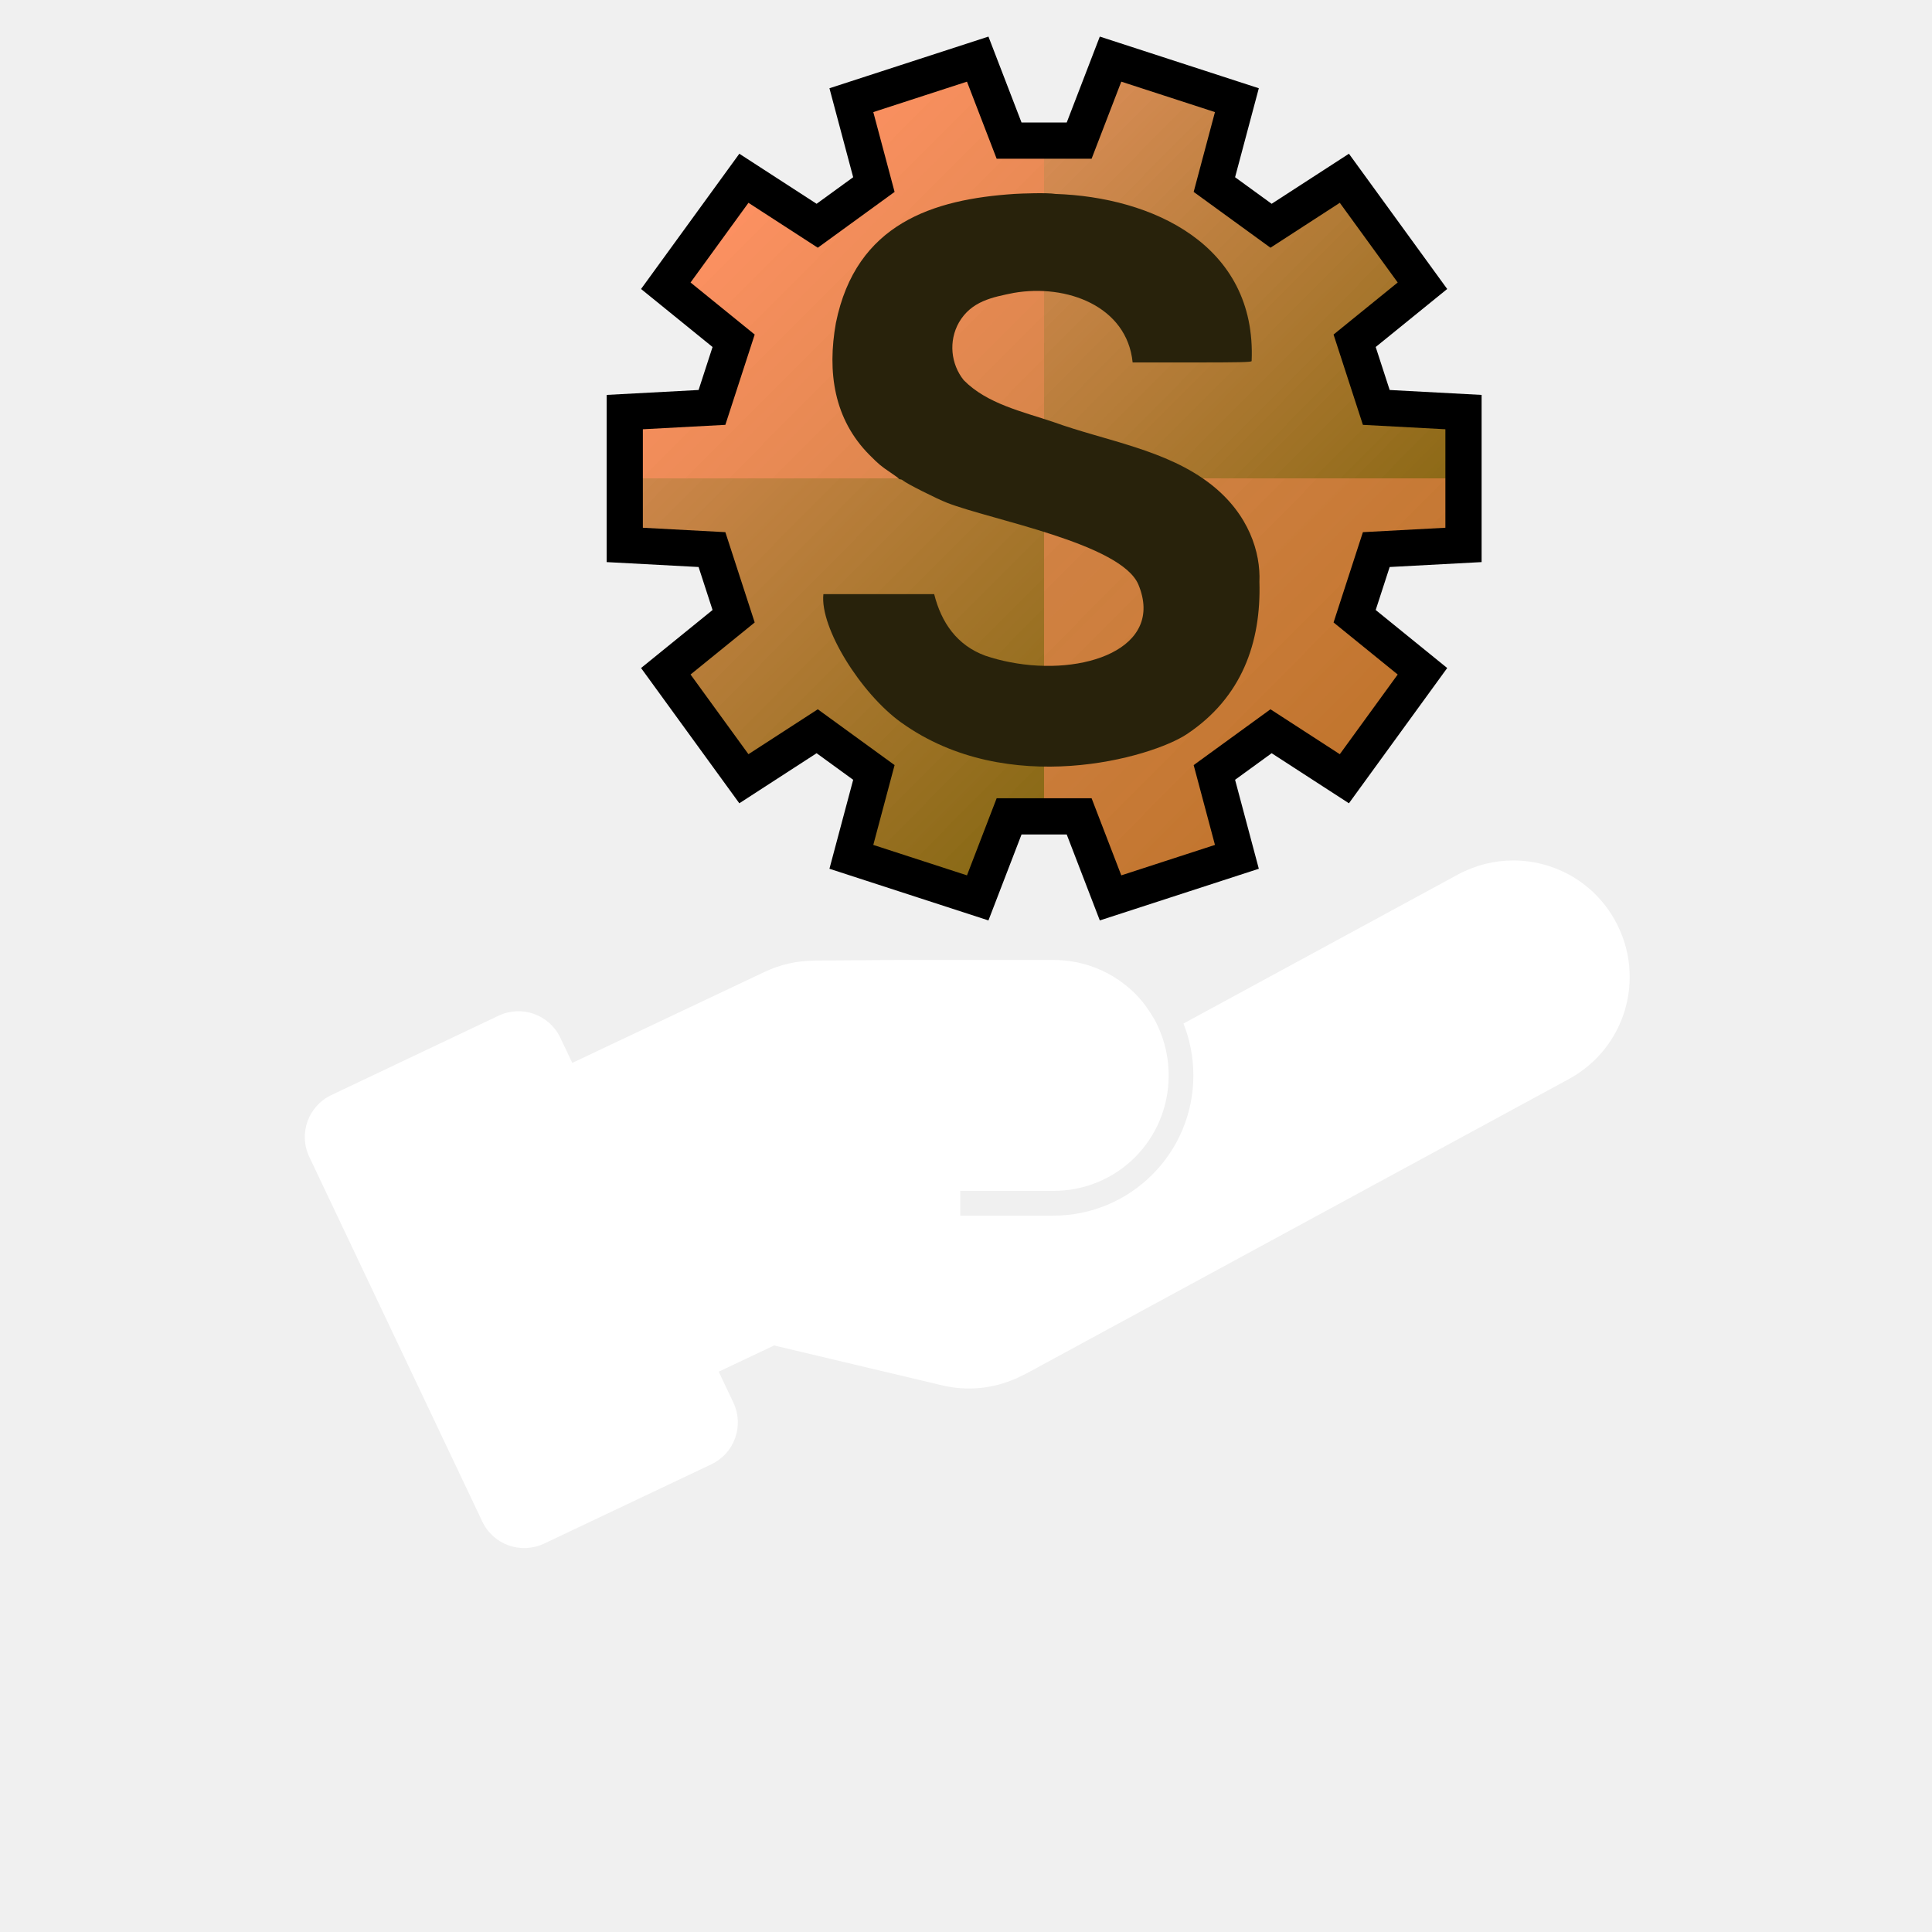
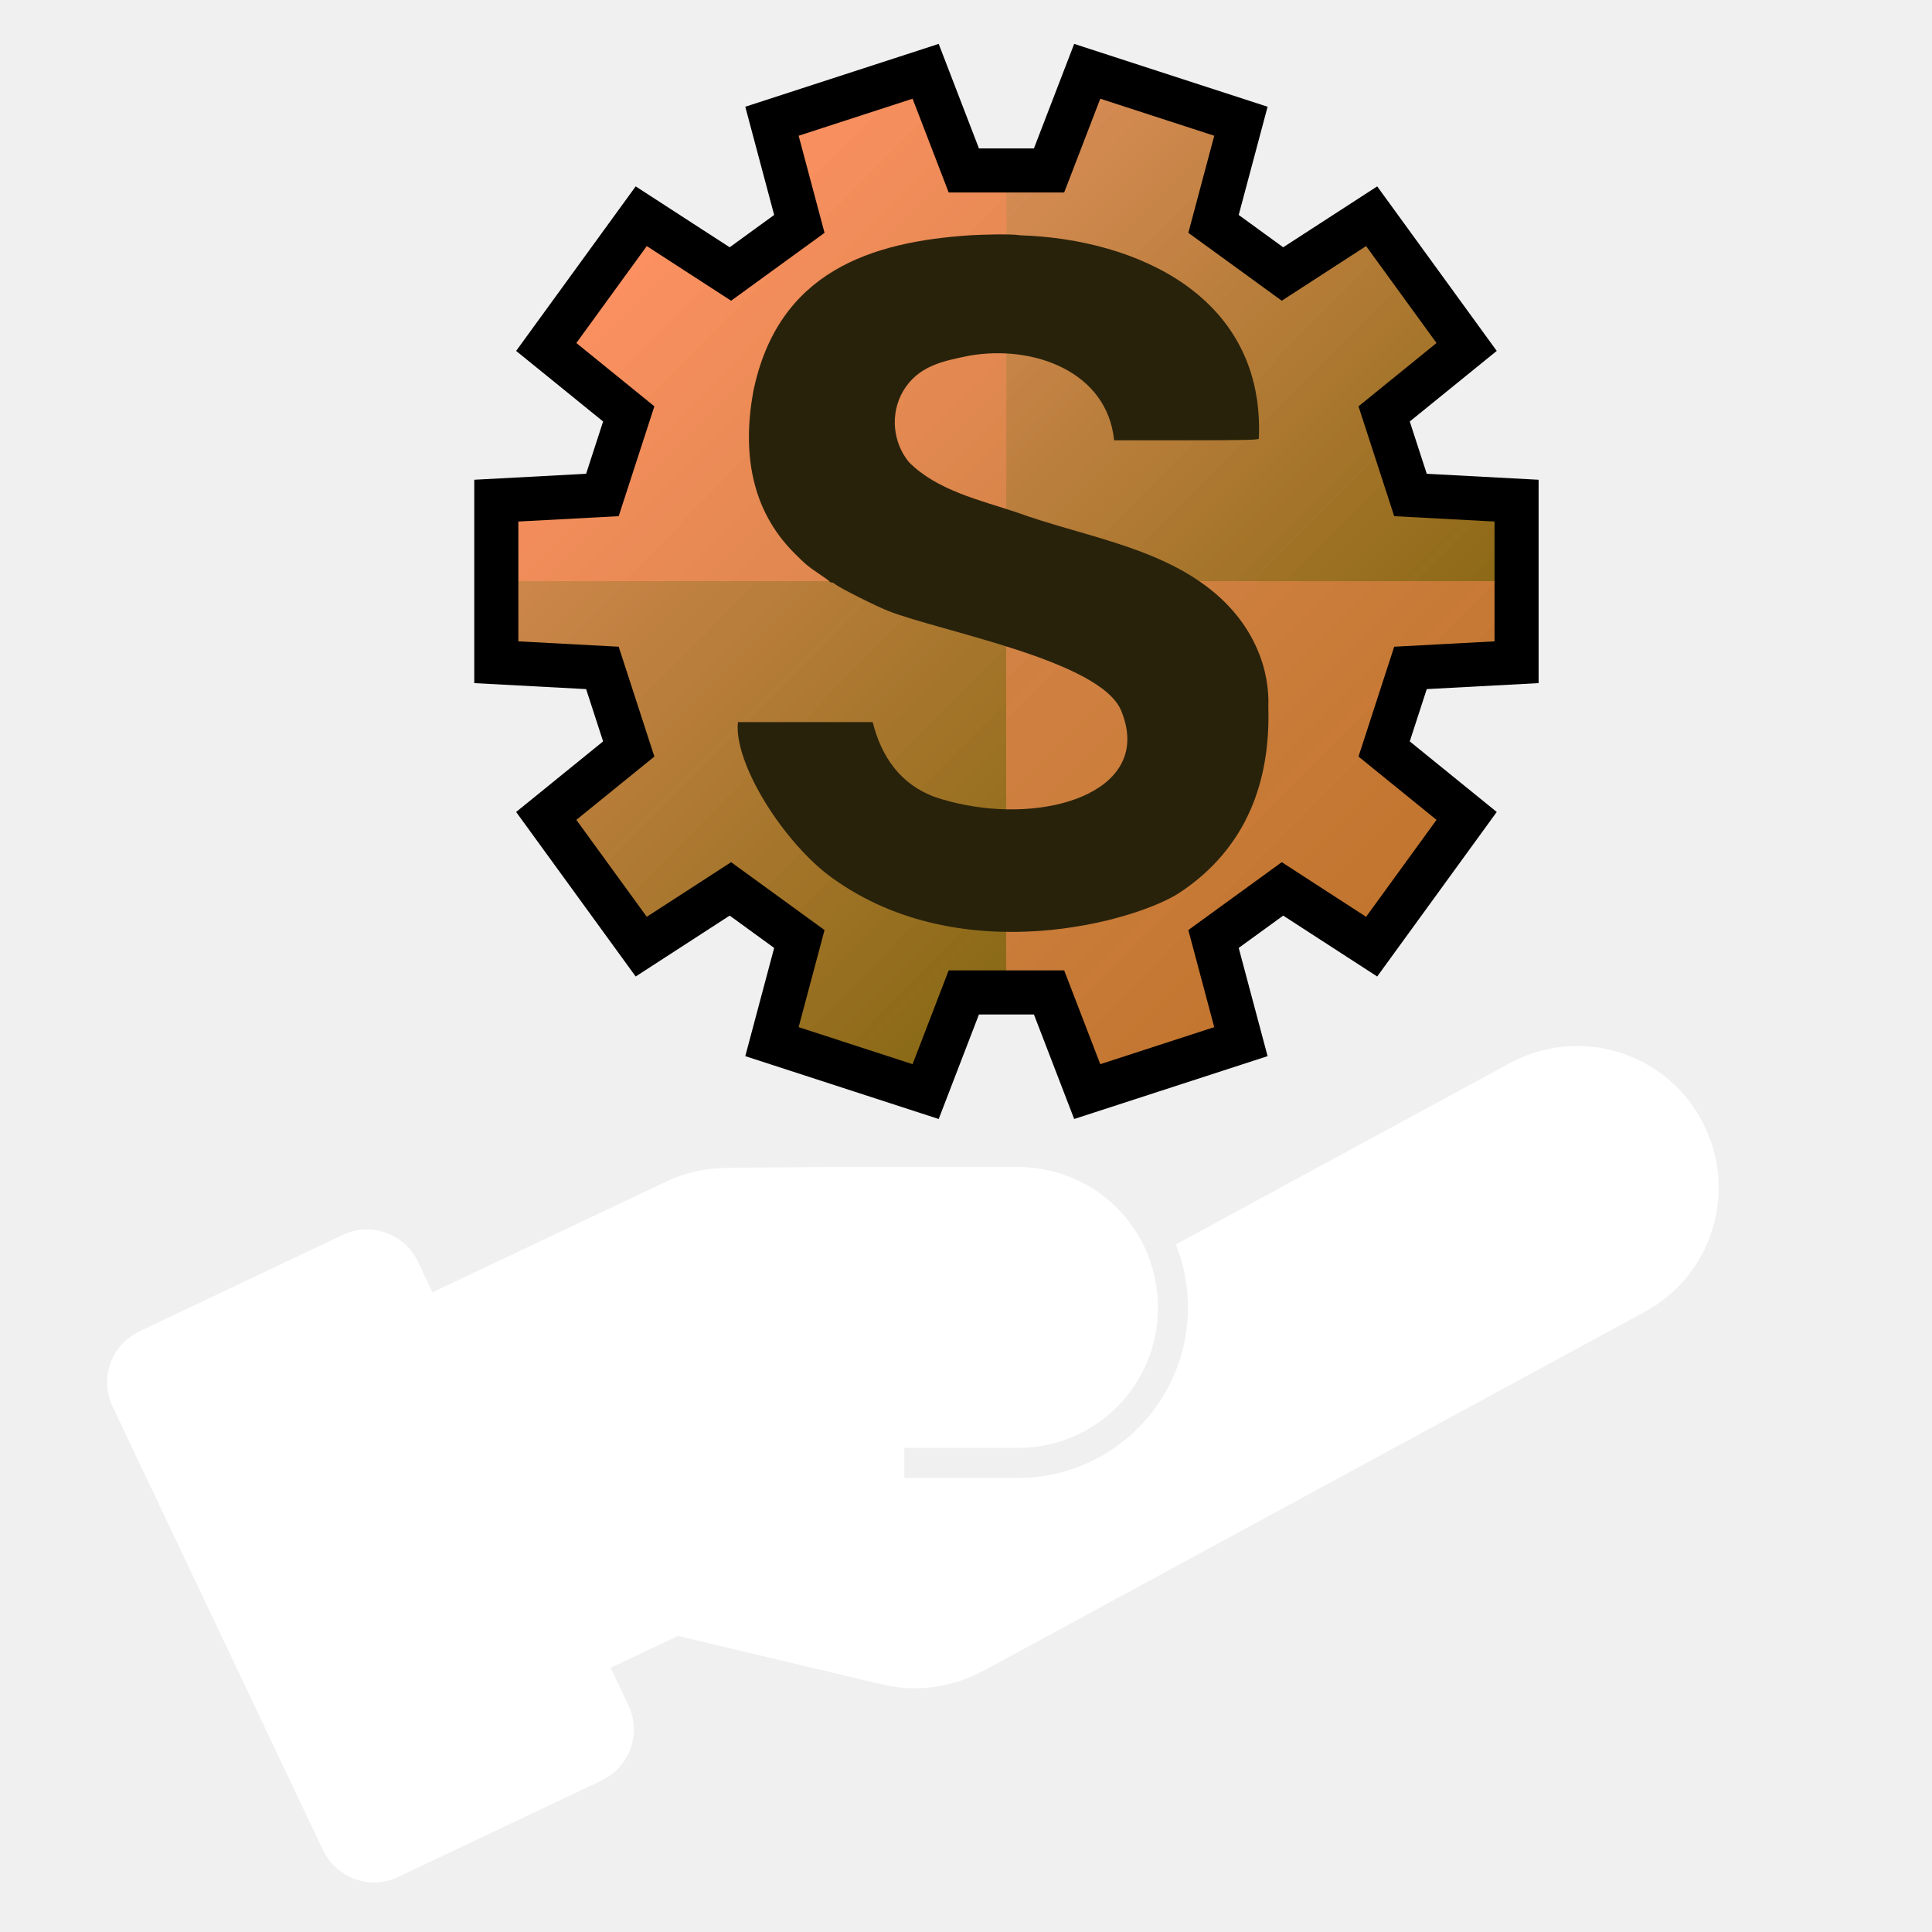
<svg xmlns="http://www.w3.org/2000/svg" xmlns:xlink="http://www.w3.org/1999/xlink" viewBox="0 0 32 32" version="1.1" id="svg3">
  <defs id="defs3">
-     <linearGradient xlink:href="#linearGradient7" id="linearGradient8" x1="40.389" y1="66.055" x2="73.067" y2="98.734" gradientUnits="userSpaceOnUse" gradientTransform="matrix(0.187406,0,0,0.1882941,3.60096,-10.66541)" />
    <linearGradient id="linearGradient7">
      <stop style="stop-color:#4bbfea;stop-opacity:1;" offset="0" id="stop7" />
      <stop style="stop-color:#4d9dda;stop-opacity:1;" offset="1" id="stop8" />
    </linearGradient>
-     <linearGradient xlink:href="#linearGradient9" id="linearGradient10" x1="73.067" y1="61.233" x2="110.567" y2="98.734" gradientUnits="userSpaceOnUse" gradientTransform="matrix(0.187406,0,0,0.1882941,3.60096,-10.66541)" />
    <linearGradient id="linearGradient9">
      <stop style="stop-color:#5aaade;stop-opacity:1;" offset="0" id="stop9" />
      <stop style="stop-color:#496bbf;stop-opacity:1;" offset="1" id="stop10" />
    </linearGradient>
-     <linearGradient xlink:href="#linearGradient13" id="linearGradient14" x1="73.067" y1="98.734" x2="105.745" y2="131.411" gradientUnits="userSpaceOnUse" gradientTransform="matrix(0.187406,0,0,0.1882941,3.60096,-10.66541)" />
    <linearGradient id="linearGradient13">
      <stop style="stop-color:#4d9dda;stop-opacity:1;" offset="0" id="stop13" />
      <stop style="stop-color:#3b86d0;stop-opacity:1;" offset="1" id="stop14" />
    </linearGradient>
-     <linearGradient xlink:href="#linearGradient11" id="linearGradient12" x1="35.567" y1="98.734" x2="73.067" y2="136.234" gradientUnits="userSpaceOnUse" gradientTransform="matrix(0.187406,0,0,0.1882941,3.60096,-10.66541)" />
    <linearGradient id="linearGradient11">
      <stop style="stop-color:#559dd8;stop-opacity:1;" offset="0" id="stop11" />
      <stop style="stop-color:#4a65bc;stop-opacity:1;" offset="1" id="stop12" />
    </linearGradient>
    <filter style="color-interpolation-filters:sRGB;" id="filter3" x="0" y="0" width="1" height="1">
      <feColorMatrix type="hueRotate" values="180" result="color1" id="feColorMatrix2" />
      <feColorMatrix values="1 0 0 0 0 0 1 0 0 0 0 0 1 0 0 -0.21 -0.72 -0.07 2 0 " result="fbSourceGraphic" id="feColorMatrix3" />
      <feColorMatrix result="fbSourceGraphicAlpha" in="fbSourceGraphic" values="0 0 0 -1 0 0 0 0 -1 0 0 0 0 -1 0 0 0 0 1 0" id="feColorMatrix4" />
      <feColorMatrix id="feColorMatrix5" type="hueRotate" values="180" result="color1" in="fbSourceGraphic" />
      <feColorMatrix id="feColorMatrix6" values="1 0 0 0 0 0 1 0 0 0 0 0 1 0 0 -0.21 -0.72 -0.07 2 0 " result="fbSourceGraphic" />
      <feColorMatrix result="fbSourceGraphicAlpha" in="fbSourceGraphic" values="0 0 0 -1 0 0 0 0 -1 0 0 0 0 -1 0 0 0 0 1 0" id="feColorMatrix7" />
      <feColorMatrix id="feColorMatrix8" type="hueRotate" values="180" result="color1" in="fbSourceGraphic" />
      <feColorMatrix id="feColorMatrix9" values="1 0 0 0 0 0 1 0 0 0 0 0 1 0 0 -0.21 -0.72 -0.07 2 0 " result="color2" />
    </filter>
+     <filter style="color-interpolation-filters:sRGB" id="filter3-3" x="0" y="0" width="1" height="1">
+       <feColorMatrix type="hueRotate" values="180" result="color1" id="feColorMatrix2-6" />
+       <feColorMatrix values="1 0 0 0 0 0 1 0 0 0 0 0 1 0 0 -0.21 -0.72 -0.07 2 0 " result="fbSourceGraphic" id="feColorMatrix3-7" />
+       <feColorMatrix result="fbSourceGraphicAlpha" in="fbSourceGraphic" values="0 0 0 -1 0 0 0 0 -1 0 0 0 0 -1 0 0 0 0 1 0" id="feColorMatrix4-5" />
+       <feColorMatrix id="feColorMatrix5-3" type="hueRotate" values="180" result="color1" in="fbSourceGraphic" />
+       <feColorMatrix id="feColorMatrix6-5" values="1 0 0 0 0 0 1 0 0 0 0 0 1 0 0 -0.21 -0.72 -0.07 2 0 " result="fbSourceGraphic" />
+       <feColorMatrix result="fbSourceGraphicAlpha" in="fbSourceGraphic" values="0 0 0 -1 0 0 0 0 -1 0 0 0 0 -1 0 0 0 0 1 0" id="feColorMatrix7-6" />
+       <feColorMatrix id="feColorMatrix8-2" type="hueRotate" values="180" result="color1" in="fbSourceGraphic" />
+       <feColorMatrix id="feColorMatrix9-9" values="1 0 0 0 0 0 1 0 0 0 0 0 1 0 0 -0.21 -0.72 -0.07 2 0 " result="color2" />
+     </filter>
+     <filter style="color-interpolation-filters:sRGB" id="filter1419" x="0" y="0" width="1" height="1">
+       <feColorMatrix type="hueRotate" values="180" result="color1" id="feColorMatrix1403" />
+       <feColorMatrix values="1 0 0 0 0 0 1 0 0 0 0 0 1 0 0 -0.21 -0.72 -0.07 2 0 " result="fbSourceGraphic" id="feColorMatrix1405" />
+       <feColorMatrix result="fbSourceGraphicAlpha" in="fbSourceGraphic" values="0 0 0 -1 0 0 0 0 -1 0 0 0 0 -1 0 0 0 0 1 0" id="feColorMatrix1407" />
+       <feColorMatrix id="feColorMatrix1409" type="hueRotate" values="180" result="color1" in="fbSourceGraphic" />
+       <feColorMatrix id="feColorMatrix1411" values="1 0 0 0 0 0 1 0 0 0 0 0 1 0 0 -0.21 -0.72 -0.07 2 0 " result="fbSourceGraphic" />
+       <feColorMatrix result="fbSourceGraphicAlpha" in="fbSourceGraphic" values="0 0 0 -1 0 0 0 0 -1 0 0 0 0 -1 0 0 0 0 1 0" id="feColorMatrix1413" />
+       <feColorMatrix id="feColorMatrix1415" type="hueRotate" values="180" result="color1" in="fbSourceGraphic" />
+       <feColorMatrix id="feColorMatrix1417" values="1 0 0 0 0 0 1 0 0 0 0 0 1 0 0 -0.21 -0.72 -0.07 2 0 " result="color2" />
+     </filter>
+     <filter style="color-interpolation-filters:sRGB" id="filter1441" x="0" y="0" width="1" height="1">
+       <feColorMatrix type="hueRotate" values="180" result="color1" id="feColorMatrix1425" />
+       <feColorMatrix values="1 0 0 0 0 0 1 0 0 0 0 0 1 0 0 -0.21 -0.72 -0.07 2 0 " result="fbSourceGraphic" id="feColorMatrix1427" />
+       <feColorMatrix result="fbSourceGraphicAlpha" in="fbSourceGraphic" values="0 0 0 -1 0 0 0 0 -1 0 0 0 0 -1 0 0 0 0 1 0" id="feColorMatrix1429" />
+       <feColorMatrix id="feColorMatrix1431" type="hueRotate" values="180" result="color1" in="fbSourceGraphic" />
+       <feColorMatrix id="feColorMatrix1433" values="1 0 0 0 0 0 1 0 0 0 0 0 1 0 0 -0.21 -0.72 -0.07 2 0 " result="fbSourceGraphic" />
+       <feColorMatrix result="fbSourceGraphicAlpha" in="fbSourceGraphic" values="0 0 0 -1 0 0 0 0 -1 0 0 0 0 -1 0 0 0 0 1 0" id="feColorMatrix1435" />
+       <feColorMatrix id="feColorMatrix1437" type="hueRotate" values="180" result="color1" in="fbSourceGraphic" />
+       <feColorMatrix id="feColorMatrix1439" values="1 0 0 0 0 0 1 0 0 0 0 0 1 0 0 -0.21 -0.72 -0.07 2 0 " result="color2" />
+     </filter>
+     <filter style="color-interpolation-filters:sRGB" id="filter1463" x="0" y="0" width="1" height="1">
+       <feColorMatrix type="hueRotate" values="180" result="color1" id="feColorMatrix1447" />
+       <feColorMatrix values="1 0 0 0 0 0 1 0 0 0 0 0 1 0 0 -0.21 -0.72 -0.07 2 0 " result="fbSourceGraphic" id="feColorMatrix1449" />
+       <feColorMatrix result="fbSourceGraphicAlpha" in="fbSourceGraphic" values="0 0 0 -1 0 0 0 0 -1 0 0 0 0 -1 0 0 0 0 1 0" id="feColorMatrix1451" />
+       <feColorMatrix id="feColorMatrix1453" type="hueRotate" values="180" result="color1" in="fbSourceGraphic" />
+       <feColorMatrix id="feColorMatrix1455" values="1 0 0 0 0 0 1 0 0 0 0 0 1 0 0 -0.21 -0.72 -0.07 2 0 " result="fbSourceGraphic" />
+       <feColorMatrix result="fbSourceGraphicAlpha" in="fbSourceGraphic" values="0 0 0 -1 0 0 0 0 -1 0 0 0 0 -1 0 0 0 0 1 0" id="feColorMatrix1457" />
+       <feColorMatrix id="feColorMatrix1459" type="hueRotate" values="180" result="color1" in="fbSourceGraphic" />
+       <feColorMatrix id="feColorMatrix1461" values="1 0 0 0 0 0 1 0 0 0 0 0 1 0 0 -0.21 -0.72 -0.07 2 0 " result="color2" />
+     </filter>
+     <linearGradient xlink:href="#linearGradient7" id="linearGradient1742" gradientUnits="userSpaceOnUse" gradientTransform="matrix(0.187406,0,0,0.1882941,3.60096,-10.66541)" x1="40.389" y1="66.055" x2="73.067" y2="98.734" />
+     <linearGradient xlink:href="#linearGradient9" id="linearGradient1744" gradientUnits="userSpaceOnUse" gradientTransform="matrix(0.187406,0,0,0.1882941,3.60096,-10.66541)" x1="73.067" y1="61.233" x2="110.567" y2="98.734" />
+     <linearGradient xlink:href="#linearGradient13" id="linearGradient1746" gradientUnits="userSpaceOnUse" gradientTransform="matrix(0.187406,0,0,0.1882941,3.60096,-10.66541)" x1="73.067" y1="98.734" x2="105.745" y2="131.411" />
+     <linearGradient xlink:href="#linearGradient11" id="linearGradient1748" gradientUnits="userSpaceOnUse" gradientTransform="matrix(0.187406,0,0,0.1882941,3.60096,-10.66541)" x1="35.567" y1="98.734" x2="73.067" y2="136.234" />
  </defs>
  <g data-name="Layer 43" id="Layer_43">
-     <path id="rect2467" style="fill:#ffffff;stroke-width:66.142" d="M 25.064 14.252 C 24.754 14.252 24.44 14.327 24.146 14.486 L 19.602 16.953 C 19.707 17.219 19.766 17.509 19.766 17.812 C 19.766 19.095 18.728 20.135 17.445 20.135 L 15.904 20.135 L 15.904 19.725 L 17.445 19.725 C 18.508 19.725 19.357 18.876 19.357 17.812 C 19.357 17.571 19.313 17.341 19.232 17.129 C 19.203 17.051 19.17 16.975 19.131 16.902 C 19.13 16.901 19.13 16.9 19.129 16.898 C 19.113 16.87 19.095 16.842 19.078 16.814 C 19.056 16.778 19.032 16.742 19.008 16.707 C 18.981 16.668 18.954 16.63 18.924 16.594 C 18.885 16.547 18.844 16.5 18.801 16.457 C 18.758 16.414 18.711 16.373 18.664 16.334 C 18.334 16.062 17.91 15.9 17.445 15.9 L 14.896 15.9 L 13.49 15.91 L 13.488 15.912 C 13.212 15.912 12.931 15.971 12.664 16.098 L 9.479 17.605 L 9.281 17.189 C 9.098 16.804 8.641 16.641 8.256 16.824 L 5.49 18.137 C 5.105 18.319 4.94 18.777 5.123 19.162 L 7.988 25.201 C 8.171 25.587 8.628 25.749 9.014 25.566 L 11.781 24.254 C 12.167 24.071 12.329 23.614 12.146 23.229 L 11.904 22.719 L 12.822 22.285 L 15.602 22.945 C 16.025 23.046 16.446 22.998 16.814 22.838 L 16.816 22.838 C 16.818 22.837 16.819 22.837 16.82 22.836 C 16.86 22.819 16.899 22.799 16.938 22.779 C 16.957 22.77 16.977 22.762 16.996 22.752 L 25.984 17.873 C 26.923 17.364 27.267 16.198 26.758 15.26 C 26.408 14.615 25.748 14.252 25.064 14.252 z " />
-     <g transform="matrix(0.1767563,0,0,0.1767563,16.02076,8.471673)" id="g18065" style="fill:#ffffff;stroke:none" />
-     <g transform="matrix(0.1767563,0,0,0.1767563,16.02076,8.471673)" id="g18689" style="fill:#ffffff;stroke:none" />
-     <g id="g19531">
-       <path id="rect1" style="fill:url(#linearGradient8);stroke-width:0.268;stroke-linecap:square;stroke-miterlimit:1;paint-order:fill markers stroke;filter:url(#filter3)" d="m 16.193,0.979 -2.092,0.68 0.373,1.398 -0.939,0.682 -1.215,-0.787 -1.293,1.781 1.123,0.91 -0.357,1.105 -1.445,0.076 v 1.125 c 2.287,0.754 4.597,0.939 6.947,-0.025 0.817,-1.906 0.978,-3.77 0.508,-5.596 h -1.088 z" />
-       <path id="rect7" style="fill:url(#linearGradient10);stroke-width:0.268;stroke-linecap:square;stroke-miterlimit:1;paint-order:fill markers stroke;filter:url(#filter3)" d="M 18.394,0.979 17.875,2.329 h -0.58 v 5.596 c 2.224,0.71 4.532,0.775 6.945,0.023 V 6.825 L 22.797,6.749 22.437,5.643 23.56,4.733 22.268,2.952 21.053,3.739 20.113,3.057 20.486,1.659 Z" />
-       <path id="rect5" style="fill:url(#linearGradient14);stroke-width:0.268;stroke-linecap:square;stroke-miterlimit:1;paint-order:fill markers stroke;filter:url(#filter3)" d="M 17.295,7.925 C 16.36,9.79 16.588,11.657 16.976,13.522 h 0.898 l 0.52,1.35 2.092,-0.68 -0.373,-1.398 0.939,-0.682 1.215,0.787 1.293,-1.781 -1.123,-0.91 0.359,-1.105 1.443,-0.076 V 7.925 Z" />
-       <path id="rect6" style="fill:url(#linearGradient12);stroke-width:0.268;stroke-linecap:square;stroke-miterlimit:1;paint-order:fill markers stroke;filter:url(#filter3)" d="m 10.348,7.925 v 1.102 l 1.445,0.076 0.357,1.105 -1.123,0.91 1.293,1.781 1.215,-0.787 0.939,0.682 -0.373,1.398 2.092,0.68 0.521,-1.35 h 0.58 V 7.925 Z" />
-       <path style="fill:#28220b;stroke-width:0.094;stroke-linecap:square;stroke-miterlimit:1;paint-order:fill markers stroke" d="m 14.929,11.969 c -0.673,-0.483 -1.352,-1.574 -1.291,-2.128 h 1.835 c 0.118,0.47 0.376,0.847 0.848,1.02 0.138,0.046 0.263,0.079 0.408,0.107 1.218,0.239 2.565,-0.226 2.127,-1.284 C 18.572,9.001 16.41,8.611 15.687,8.328 15.518,8.263 15.007,8.005 14.961,7.962 14.948,7.95 14.927,7.94 14.915,7.94 c -0.013,0 -0.026,-0.006 -0.029,-0.013 -0.003,-0.007 -0.064,-0.052 -0.136,-0.1 C 14.595,7.723 14.554,7.689 14.403,7.537 13.811,6.943 13.7,6.162 13.845,5.349 c 0.334,-1.648 1.613,-2.049 2.958,-2.137 0.11,-0.007 0.543,-0.023 0.679,2.32e-4 1.588,0.051 3.333,0.834 3.249,2.768 -8.93e-4,0.019 -0.201,0.023 -0.99,0.023 h -0.981 c -0.093,-0.933 -1.094,-1.304 -1.969,-1.152 -0.356,0.072 -0.701,0.136 -0.907,0.488 -0.176,0.31 -0.135,0.691 0.078,0.957 0.383,0.391 0.976,0.522 1.478,0.691 0.875,0.317 1.879,0.456 2.622,1.039 0.628,0.494 0.819,1.129 0.798,1.611 0.03,1.006 -0.292,1.914 -1.198,2.52 -0.588,0.393 -2.97,1.077 -4.733,-0.189 z" id="path10" />
+     <g id="g986-7" transform="matrix(1.216408,0,0,1.216408,-4.366864,-0.01018826)">
+       <path id="rect2467-9" style="fill:#ffffff;stroke-width:66.142" d="m 25.064,14.252 c -0.311,2.03e-4 -0.625,0.075 -0.918,0.234 l -4.545,2.467 c 0.106,0.266 0.164,0.556 0.164,0.859 0,1.283 -1.038,2.322 -2.32,2.322 h -1.541 v -0.41 h 1.541 c 1.063,0 1.912,-0.849 1.912,-1.912 0,-0.242 -0.045,-0.472 -0.125,-0.684 -0.029,-0.078 -0.063,-0.154 -0.102,-0.227 -6.91e-4,-0.001 -0.001,-0.003 -0.002,-0.004 -0.016,-0.029 -0.034,-0.056 -0.051,-0.084 -0.022,-0.037 -0.046,-0.072 -0.07,-0.107 -0.027,-0.039 -0.054,-0.077 -0.084,-0.113 -0.039,-0.047 -0.08,-0.094 -0.123,-0.137 -0.043,-0.043 -0.09,-0.084 -0.137,-0.123 -0.33,-0.272 -0.754,-0.434 -1.219,-0.434 h -2.549 l -1.406,0.01 -0.002,0.002 c -0.276,2.42e-4 -0.557,0.059 -0.824,0.186 L 9.479,17.605 9.281,17.189 C 9.098,16.804 8.641,16.641 8.256,16.824 l -2.766,1.312 c -0.385,0.183 -0.55,0.64 -0.367,1.025 l 2.865,6.039 c 0.183,0.385 0.64,0.548 1.025,0.365 l 2.768,-1.312 c 0.385,-0.183 0.548,-0.64 0.365,-1.025 l -0.242,-0.51 0.918,-0.434 2.779,0.66 c 0.423,0.1 0.844,0.053 1.213,-0.107 h 0.002 c 0.001,-5.53e-4 0.003,-0.001 0.004,-0.002 0.04,-0.017 0.079,-0.037 0.117,-0.057 0.019,-0.01 0.04,-0.017 0.059,-0.027 l 8.988,-4.879 c 0.938,-0.509 1.283,-1.675 0.773,-2.613 -0.35,-0.645 -1.01,-1.008 -1.693,-1.008 z" />
+       <g transform="matrix(0.1767563,0,0,0.1767563,16.02076,8.471673)" id="g18065-2" style="fill:#ffffff;stroke:none" />
+       <g transform="matrix(0.1767563,0,0,0.1767563,16.02076,8.471673)" id="g18689-0" style="fill:#ffffff;stroke:none" />
+       <g id="g19531-2">
+         <path id="rect1-1" style="fill:url(#linearGradient1742);stroke-width:0.268;stroke-linecap:square;stroke-miterlimit:1;paint-order:fill markers stroke;filter:url(#filter3-3)" d="m 16.193,0.979 -2.092,0.68 0.373,1.398 -0.939,0.682 -1.215,-0.787 -1.293,1.781 1.123,0.91 -0.357,1.105 -1.445,0.076 v 1.125 c 2.287,0.754 4.597,0.939 6.947,-0.025 0.817,-1.906 0.978,-3.77 0.508,-5.596 h -1.088 z" />
+         <path id="rect7-2" style="fill:url(#linearGradient1744);stroke-width:0.268;stroke-linecap:square;stroke-miterlimit:1;paint-order:fill markers stroke;filter:url(#filter3-3)" d="M 18.394,0.979 17.875,2.329 h -0.58 v 5.596 c 2.224,0.71 4.532,0.775 6.945,0.023 V 6.825 L 22.797,6.749 22.437,5.643 23.56,4.733 22.268,2.952 21.053,3.739 20.113,3.057 20.486,1.659 Z" />
+         <path id="rect5-7" style="fill:url(#linearGradient1746);stroke-width:0.268;stroke-linecap:square;stroke-miterlimit:1;paint-order:fill markers stroke;filter:url(#filter3-3)" d="M 17.295,7.925 C 16.36,9.79 16.588,11.657 16.976,13.522 h 0.898 l 0.52,1.35 2.092,-0.68 -0.373,-1.398 0.939,-0.682 1.215,0.787 1.293,-1.781 -1.123,-0.91 0.359,-1.105 1.443,-0.076 V 7.925 Z" />
+         <path id="rect6-0" style="fill:url(#linearGradient1748);stroke-width:0.268;stroke-linecap:square;stroke-miterlimit:1;paint-order:fill markers stroke;filter:url(#filter3-3)" d="m 10.348,7.925 v 1.102 l 1.445,0.076 0.357,1.105 -1.123,0.91 1.293,1.781 1.215,-0.787 0.939,0.682 -0.373,1.398 2.092,0.68 0.521,-1.35 h 0.58 V 7.925 Z" />
+         <path style="fill:#28220b;stroke-width:0.094;stroke-linecap:square;stroke-miterlimit:1;paint-order:fill markers stroke" d="m 14.929,11.969 c -0.673,-0.483 -1.352,-1.574 -1.291,-2.128 h 1.835 c 0.118,0.47 0.376,0.847 0.848,1.02 0.138,0.046 0.263,0.079 0.408,0.107 1.218,0.239 2.565,-0.226 2.127,-1.284 C 18.572,9.001 16.41,8.611 15.687,8.328 15.518,8.263 15.007,8.005 14.961,7.962 14.948,7.95 14.927,7.94 14.915,7.94 c -0.013,0 -0.026,-0.006 -0.029,-0.013 -0.003,-0.007 -0.064,-0.052 -0.136,-0.1 C 14.595,7.723 14.554,7.689 14.403,7.537 13.811,6.943 13.7,6.162 13.845,5.349 c 0.334,-1.648 1.613,-2.049 2.958,-2.137 0.11,-0.007 0.543,-0.023 0.679,2.32e-4 1.588,0.051 3.333,0.834 3.249,2.768 -8.93e-4,0.019 -0.201,0.023 -0.99,0.023 h -0.981 c -0.093,-0.933 -1.094,-1.304 -1.969,-1.152 -0.356,0.072 -0.701,0.136 -0.907,0.488 -0.176,0.31 -0.135,0.691 0.078,0.957 0.383,0.391 0.976,0.522 1.478,0.691 0.875,0.317 1.879,0.456 2.622,1.039 0.628,0.494 0.819,1.129 0.798,1.611 0.03,1.006 -0.292,1.914 -1.198,2.52 -0.588,0.393 -2.97,1.077 -4.733,-0.189 z" id="path10-9" />
+       </g>
+       <g transform="matrix(0.1767563,0,0,0.1767563,17.29387,7.925541)" id="g10627-3" style="fill:#ffffff;stroke:none;stroke-width:3.395;stroke-miterlimit:4;stroke-dasharray:none;paint-order:markers stroke fill">
+         <path style="fill:none;stroke:#000000;stroke-width:3.395;stroke-linejoin:miter;stroke-miterlimit:4;stroke-dasharray:none;stroke-opacity:1;paint-order:markers stroke fill" d="m 31.126,-6.661 8.173,0.437 V 6.224 l -8.173,0.437 -2.029,6.245 6.355,5.157 -7.317,10.071 -6.869,-4.45 -5.312,3.86 2.11,7.908 -11.839,3.847 -2.941,-7.638 h -6.566 l -2.941,7.638 -11.839,-3.847 2.11,-7.908 -5.312,-3.86 -6.869,4.45 -7.317,-10.071 6.355,-5.157 -2.029,-6.245 -8.173,-0.437 V -6.224 l 8.173,-0.437 2.029,-6.245 -6.355,-5.157 7.317,-10.071 6.869,4.45 5.312,-3.86 -2.11,-7.908 11.839,-3.847 2.941,7.638 h 6.566 l 2.941,-7.638 11.839,3.847 -2.11,7.908 5.312,3.86 6.869,-4.45 7.317,10.071 -6.355,5.157 z" id="path10623-7" />
+       </g>
+       <g transform="matrix(0.1767563,0,0,0.1767563,17.29413,7.925533)" id="g18491-5" style="fill:#ffffff;stroke:none" />
+       <g transform="matrix(0.1767563,0,0,0.1767563,17.29413,7.925533)" id="g19026-9" style="fill:#ffffff;stroke:none" />
    </g>
-     <g transform="matrix(0.1767563,0,0,0.1767563,17.29387,7.925541)" id="g10627" style="fill:#ffffff;stroke:none;stroke-width:3.395;stroke-miterlimit:4;stroke-dasharray:none;paint-order:markers stroke fill">
-       <path style="fill:none;stroke:#000000;stroke-width:3.395;stroke-linejoin:miter;stroke-miterlimit:4;stroke-dasharray:none;stroke-opacity:1;paint-order:markers stroke fill" d="m 31.126,-6.661 8.173,0.437 V 6.224 l -8.173,0.437 -2.029,6.245 6.355,5.157 -7.317,10.071 -6.869,-4.45 -5.312,3.86 2.11,7.908 -11.839,3.847 -2.941,-7.638 h -6.566 l -2.941,7.638 -11.839,-3.847 2.11,-7.908 -5.312,-3.86 -6.869,4.45 -7.317,-10.071 6.355,-5.157 -2.029,-6.245 -8.173,-0.437 V -6.224 l 8.173,-0.437 2.029,-6.245 -6.355,-5.157 7.317,-10.071 6.869,4.45 5.312,-3.86 -2.11,-7.908 11.839,-3.847 2.941,7.638 h 6.566 l 2.941,-7.638 11.839,3.847 -2.11,7.908 5.312,3.86 6.869,-4.45 7.317,10.071 -6.355,5.157 z" id="path10623" />
-     </g>
-     <g transform="matrix(0.1767563,0,0,0.1767563,17.29413,7.925533)" id="g18491" style="fill:#ffffff;stroke:none" />
-     <g transform="matrix(0.1767563,0,0,0.1767563,17.29413,7.925533)" id="g19026" style="fill:#ffffff;stroke:none" />
  </g>
</svg>
